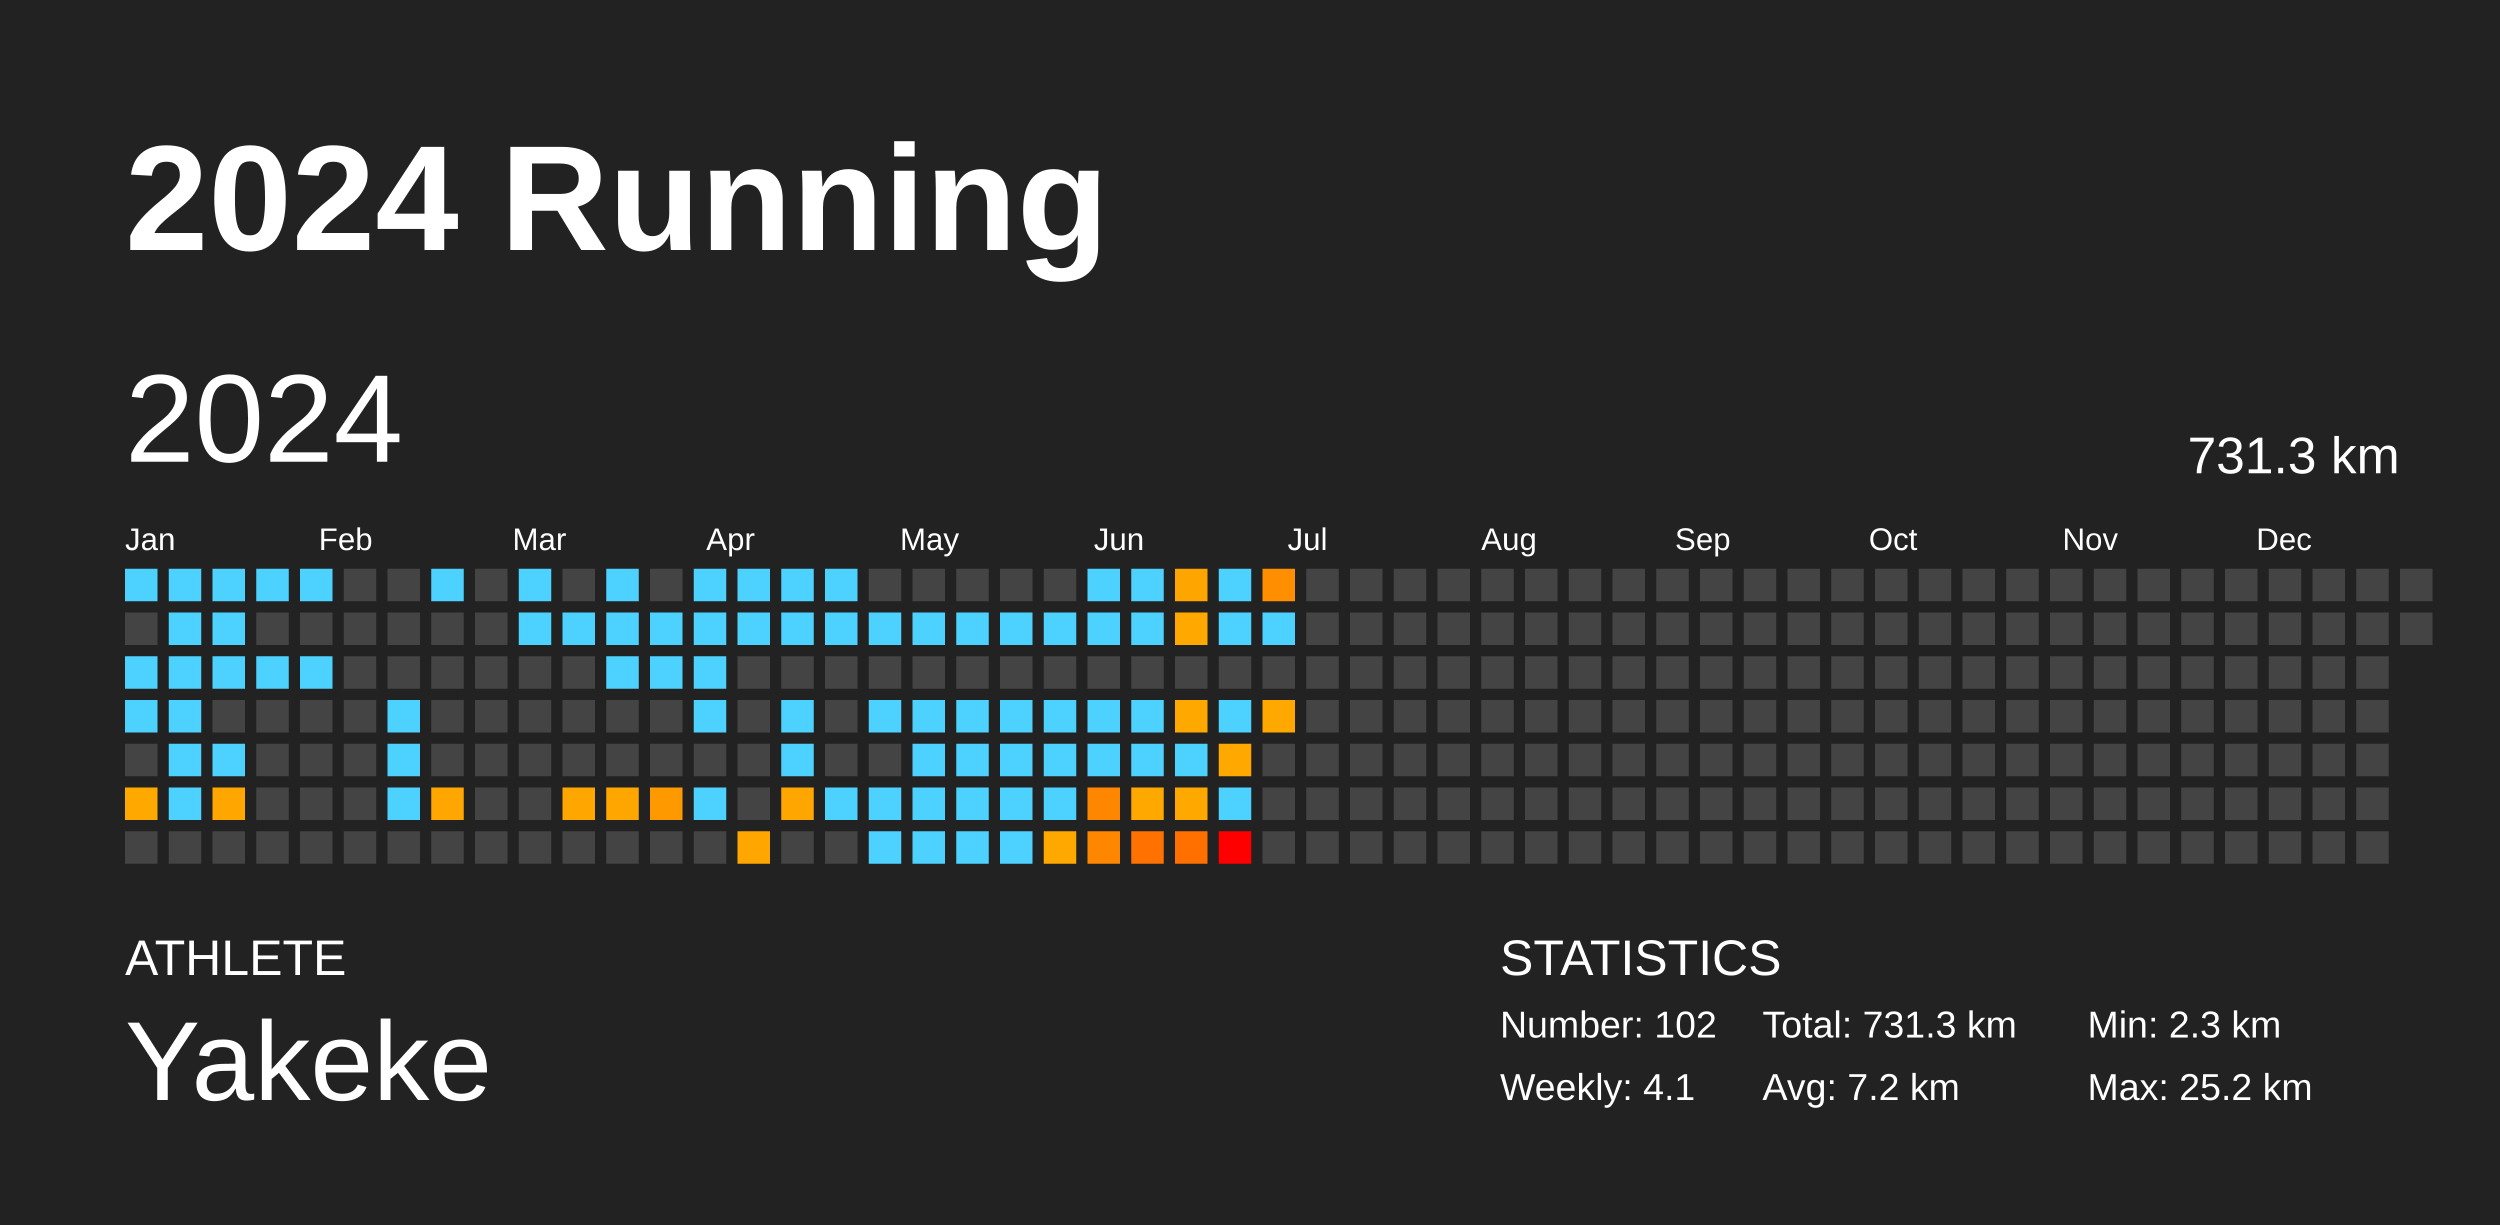
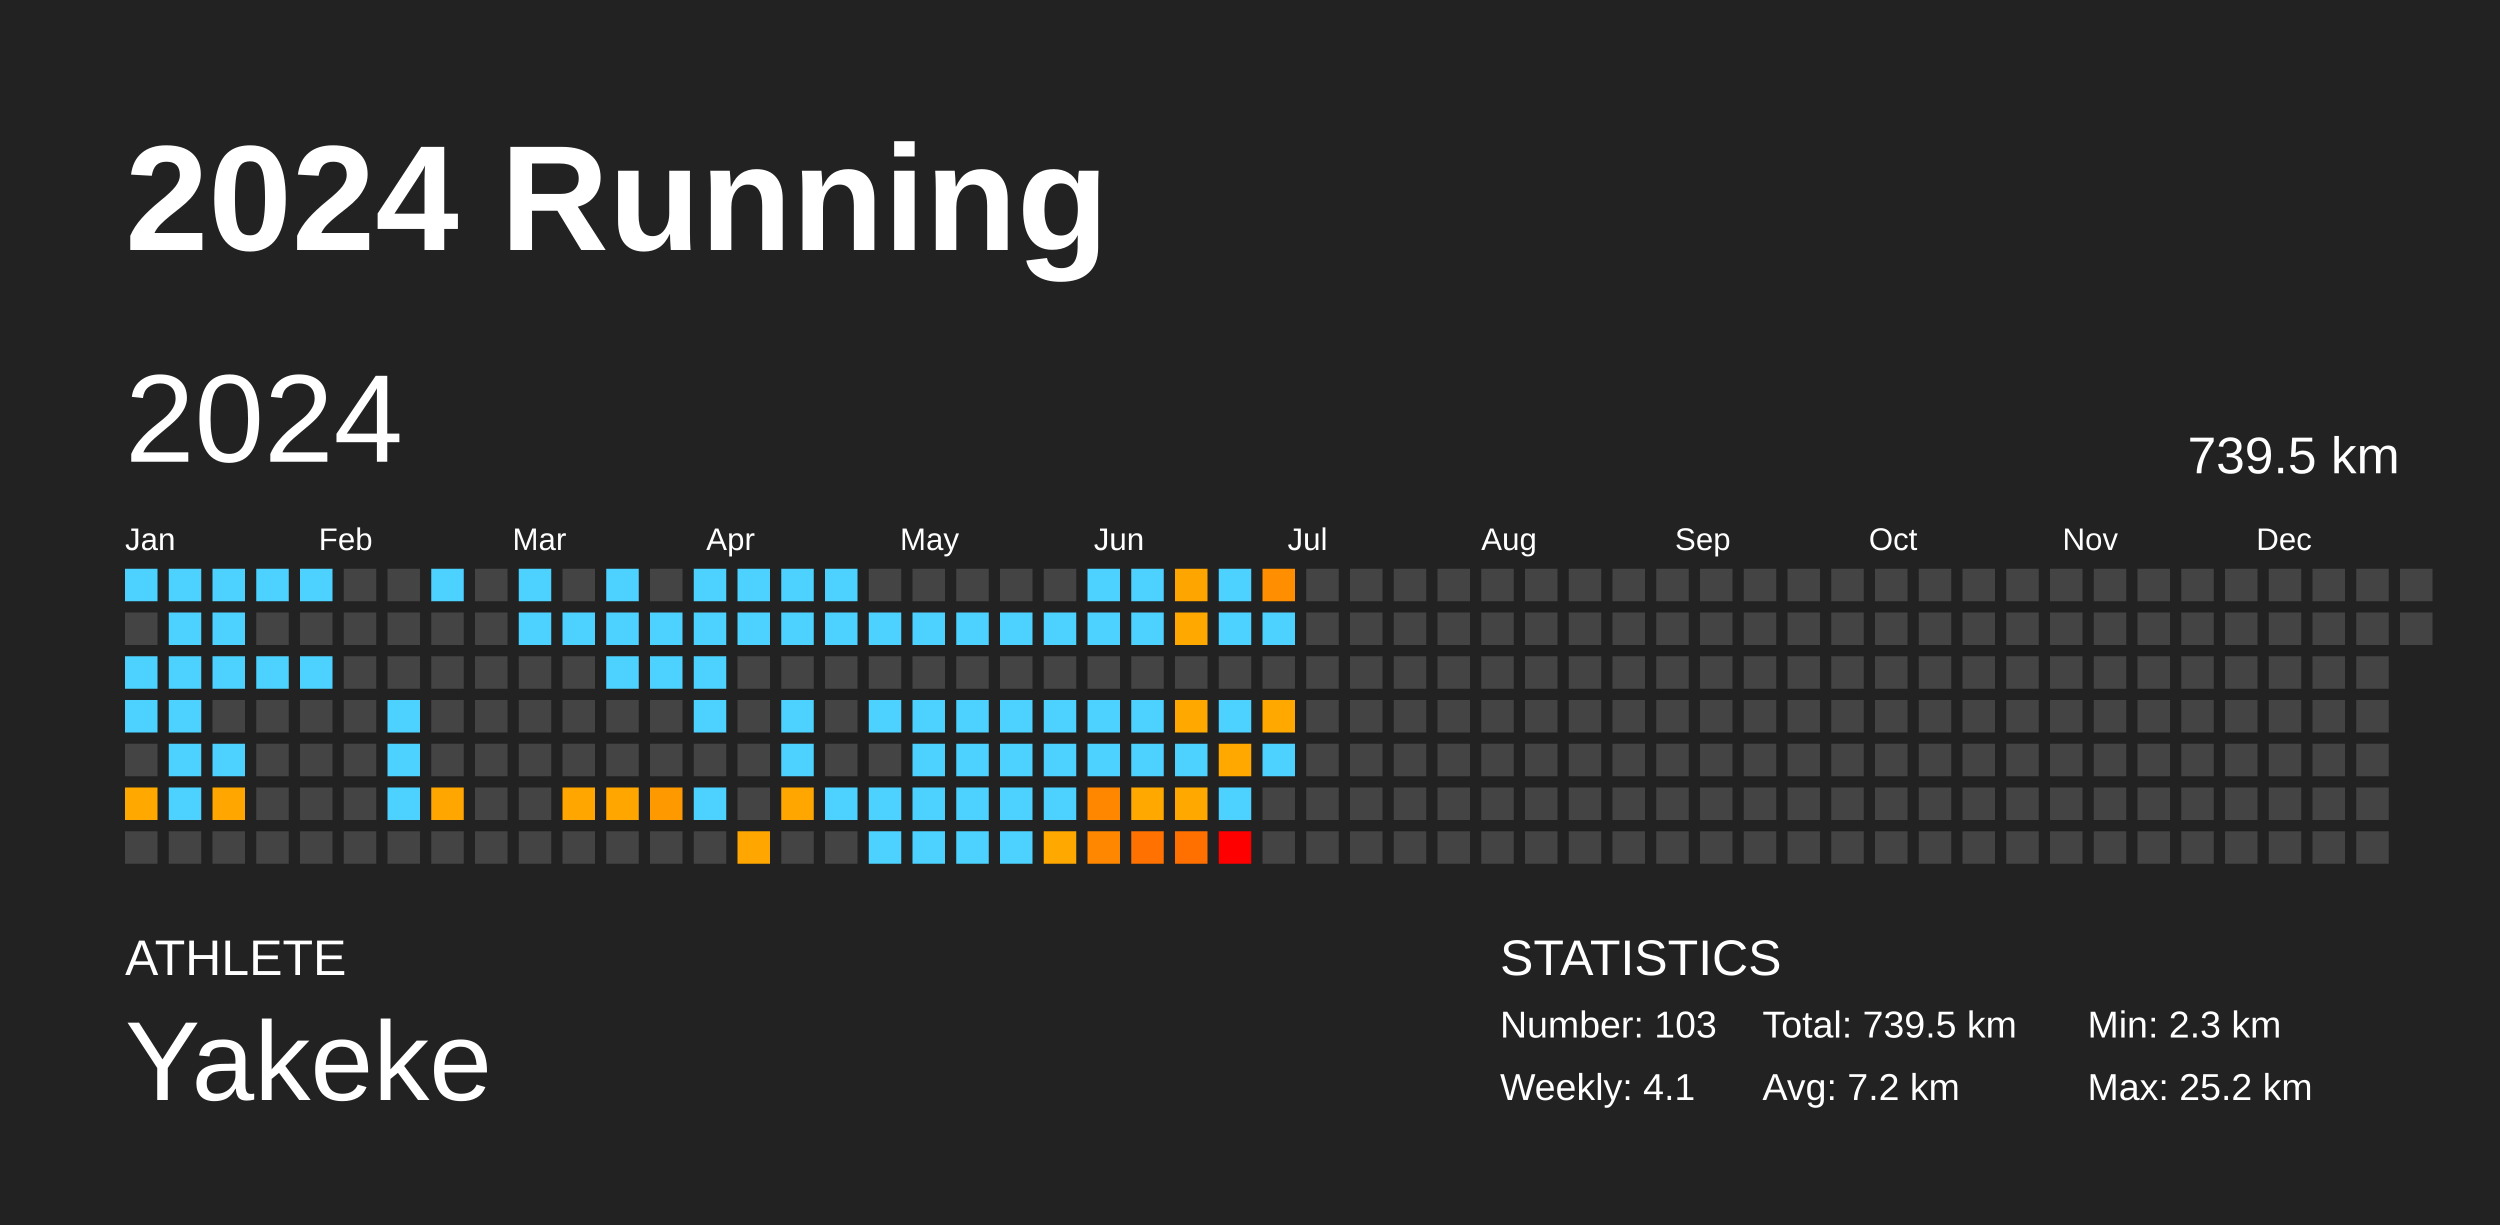
<svg xmlns="http://www.w3.org/2000/svg" baseProfile="full" height="98mm" version="1.1" viewBox="0,0,200,98" width="200mm">
  <defs />
  <rect fill="#222222" height="98" width="200" x="0" y="0" />
  <text fill="#FFFFFF" style="font-size:12px; font-family:Arial; font-weight:bold;" x="10" y="20">2024 Running</text>
  <text fill="#FFFFFF" style="font-size:4px; font-family:Arial" x="10" y="78">ATHLETE</text>
  <text fill="#FFFFFF" style="font-size:9px; font-family:Arial" x="10" y="88">Yakeke</text>
  <text fill="#FFFFFF" style="font-size:4px; font-family:Arial" x="120" y="78">STATISTICS</text>
-   <text fill="#FFFFFF" style="font-size:3px; font-family:Arial" x="120" y="83">Number: 102</text>
+   <text fill="#FFFFFF" style="font-size:3px; font-family:Arial" x="120" y="83">Number: 103</text>
  <text fill="#FFFFFF" style="font-size:3px; font-family:Arial" x="120" y="88">Weekly: 4.1</text>
-   <text fill="#FFFFFF" style="font-size:3px; font-family:Arial" x="141" y="83">Total: 731.3 km</text>
+   <text fill="#FFFFFF" style="font-size:3px; font-family:Arial" x="141" y="83">Total: 739.5 km</text>
  <text fill="#FFFFFF" style="font-size:3px; font-family:Arial" x="141" y="88">Avg: 7.2 km</text>
  <text fill="#FFFFFF" style="font-size:3px; font-family:Arial" x="167" y="83">Min: 2.3 km</text>
  <text fill="#FFFFFF" style="font-size:3px; font-family:Arial" x="167" y="88">Max: 25.2 km</text>
  <text dominant-baseline="hanging" fill="#FFFFFF" style="font-size:10.0px; font-family:Arial;" x="10" y="30">2024</text>
-   <text dominant-baseline="hanging" fill="#FFFFFF" style="font-size:4.125px; font-family:Arial;" x="175" y="35">731.3 km</text>
+   <text dominant-baseline="hanging" fill="#FFFFFF" style="font-size:4.125px; font-family:Arial;" x="175" y="35">739.5 km</text>
  <text fill="#FFFFFF" style="font-size:2.5px; font-family:Arial" x="10.0" y="44">Jan</text>
  <text fill="#FFFFFF" style="font-size:2.5px; font-family:Arial" x="25.5" y="44">Feb</text>
  <text fill="#FFFFFF" style="font-size:2.5px; font-family:Arial" x="41.0" y="44">Mar</text>
  <text fill="#FFFFFF" style="font-size:2.5px; font-family:Arial" x="56.5" y="44">Apr</text>
  <text fill="#FFFFFF" style="font-size:2.5px; font-family:Arial" x="72.0" y="44">May</text>
  <text fill="#FFFFFF" style="font-size:2.5px; font-family:Arial" x="87.5" y="44">Jun</text>
  <text fill="#FFFFFF" style="font-size:2.5px; font-family:Arial" x="103.0" y="44">Jul</text>
  <text fill="#FFFFFF" style="font-size:2.5px; font-family:Arial" x="118.5" y="44">Aug</text>
  <text fill="#FFFFFF" style="font-size:2.5px; font-family:Arial" x="134.0" y="44">Sep</text>
  <text fill="#FFFFFF" style="font-size:2.5px; font-family:Arial" x="149.5" y="44">Oct</text>
  <text fill="#FFFFFF" style="font-size:2.5px; font-family:Arial" x="165.0" y="44">Nov</text>
  <text fill="#FFFFFF" style="font-size:2.5px; font-family:Arial" x="180.5" y="44">Dec</text>
  <rect fill="#4dd2ff" height="2.6" width="2.6" x="10.0" y="45.5" />
  <rect fill="#444444" height="2.6" width="2.6" x="10.0" y="49.0" />
  <rect fill="#4dd2ff" height="2.6" width="2.6" x="10.0" y="52.5" />
  <rect fill="#4dd2ff" height="2.6" width="2.6" x="10.0" y="56.0" />
  <rect fill="#444444" height="2.6" width="2.6" x="10.0" y="59.5" />
  <rect fill="#ffa900" height="2.6" width="2.6" x="10.0" y="63.0" />
  <rect fill="#444444" height="2.6" width="2.6" x="10.0" y="66.5" />
  <rect fill="#4dd2ff" height="2.6" width="2.6" x="13.5" y="45.5" />
  <rect fill="#4dd2ff" height="2.6" width="2.6" x="13.5" y="49.0" />
  <rect fill="#4dd2ff" height="2.6" width="2.6" x="13.5" y="52.5" />
  <rect fill="#4dd2ff" height="2.6" width="2.6" x="13.5" y="56.0" />
  <rect fill="#4dd2ff" height="2.6" width="2.6" x="13.5" y="59.5" />
  <rect fill="#4dd2ff" height="2.6" width="2.6" x="13.5" y="63.0" />
  <rect fill="#444444" height="2.6" width="2.6" x="13.5" y="66.5" />
  <rect fill="#4dd2ff" height="2.6" width="2.6" x="17.0" y="45.5" />
  <rect fill="#4dd2ff" height="2.6" width="2.6" x="17.0" y="49.0" />
  <rect fill="#4dd2ff" height="2.6" width="2.6" x="17.0" y="52.5" />
  <rect fill="#444444" height="2.6" width="2.6" x="17.0" y="56.0" />
  <rect fill="#4dd2ff" height="2.6" width="2.6" x="17.0" y="59.5" />
  <rect fill="#ffa600" height="2.6" width="2.6" x="17.0" y="63.0" />
  <rect fill="#444444" height="2.6" width="2.6" x="17.0" y="66.5" />
  <rect fill="#4dd2ff" height="2.6" width="2.6" x="20.5" y="45.5" />
  <rect fill="#444444" height="2.6" width="2.6" x="20.5" y="49.0" />
  <rect fill="#4dd2ff" height="2.6" width="2.6" x="20.5" y="52.5" />
  <rect fill="#444444" height="2.6" width="2.6" x="20.5" y="56.0" />
  <rect fill="#444444" height="2.6" width="2.6" x="20.5" y="59.5" />
  <rect fill="#444444" height="2.6" width="2.6" x="20.5" y="63.0" />
  <rect fill="#444444" height="2.6" width="2.6" x="20.5" y="66.5" />
  <rect fill="#4dd2ff" height="2.6" width="2.6" x="24.0" y="45.5" />
  <rect fill="#444444" height="2.6" width="2.6" x="24.0" y="49.0" />
  <rect fill="#4dd2ff" height="2.6" width="2.6" x="24.0" y="52.5" />
  <rect fill="#444444" height="2.6" width="2.6" x="24.0" y="56.0" />
  <rect fill="#444444" height="2.6" width="2.6" x="24.0" y="59.5" />
  <rect fill="#444444" height="2.6" width="2.6" x="24.0" y="63.0" />
  <rect fill="#444444" height="2.6" width="2.6" x="24.0" y="66.5" />
  <rect fill="#444444" height="2.6" width="2.6" x="27.5" y="45.5" />
  <rect fill="#444444" height="2.6" width="2.6" x="27.5" y="49.0" />
  <rect fill="#444444" height="2.6" width="2.6" x="27.5" y="52.5" />
  <rect fill="#444444" height="2.6" width="2.6" x="27.5" y="56.0" />
  <rect fill="#444444" height="2.6" width="2.6" x="27.5" y="59.5" />
  <rect fill="#444444" height="2.6" width="2.6" x="27.5" y="63.0" />
  <rect fill="#444444" height="2.6" width="2.6" x="27.5" y="66.5" />
  <rect fill="#444444" height="2.6" width="2.6" x="31.0" y="45.5" />
  <rect fill="#444444" height="2.6" width="2.6" x="31.0" y="49.0" />
  <rect fill="#444444" height="2.6" width="2.6" x="31.0" y="52.5" />
  <rect fill="#4dd2ff" height="2.6" width="2.6" x="31.0" y="56.0" />
  <rect fill="#4dd2ff" height="2.6" width="2.6" x="31.0" y="59.5" />
  <rect fill="#4dd2ff" height="2.6" width="2.6" x="31.0" y="63.0" />
  <rect fill="#444444" height="2.6" width="2.6" x="31.0" y="66.5" />
  <rect fill="#4dd2ff" height="2.6" width="2.6" x="34.5" y="45.5" />
  <rect fill="#444444" height="2.6" width="2.6" x="34.5" y="49.0" />
  <rect fill="#444444" height="2.6" width="2.6" x="34.5" y="52.5" />
  <rect fill="#444444" height="2.6" width="2.6" x="34.5" y="56.0" />
  <rect fill="#444444" height="2.6" width="2.6" x="34.5" y="59.5" />
  <rect fill="#ffa600" height="2.6" width="2.6" x="34.5" y="63.0" />
  <rect fill="#444444" height="2.6" width="2.6" x="34.5" y="66.5" />
  <rect fill="#444444" height="2.6" width="2.6" x="38.0" y="45.5" />
  <rect fill="#444444" height="2.6" width="2.6" x="38.0" y="49.0" />
  <rect fill="#444444" height="2.6" width="2.6" x="38.0" y="52.5" />
  <rect fill="#444444" height="2.6" width="2.6" x="38.0" y="56.0" />
  <rect fill="#444444" height="2.6" width="2.6" x="38.0" y="59.5" />
  <rect fill="#444444" height="2.6" width="2.6" x="38.0" y="63.0" />
  <rect fill="#444444" height="2.6" width="2.6" x="38.0" y="66.5" />
  <rect fill="#4dd2ff" height="2.6" width="2.6" x="41.5" y="45.5" />
  <rect fill="#4dd2ff" height="2.6" width="2.6" x="41.5" y="49.0" />
  <rect fill="#444444" height="2.6" width="2.6" x="41.5" y="52.5" />
  <rect fill="#444444" height="2.6" width="2.6" x="41.5" y="56.0" />
  <rect fill="#444444" height="2.6" width="2.6" x="41.5" y="59.5" />
  <rect fill="#444444" height="2.6" width="2.6" x="41.5" y="63.0" />
  <rect fill="#444444" height="2.6" width="2.6" x="41.5" y="66.5" />
  <rect fill="#444444" height="2.6" width="2.6" x="45.0" y="45.5" />
  <rect fill="#4dd2ff" height="2.6" width="2.6" x="45.0" y="49.0" />
  <rect fill="#444444" height="2.6" width="2.6" x="45.0" y="52.5" />
  <rect fill="#444444" height="2.6" width="2.6" x="45.0" y="56.0" />
  <rect fill="#444444" height="2.6" width="2.6" x="45.0" y="59.5" />
  <rect fill="#ffa600" height="2.6" width="2.6" x="45.0" y="63.0" />
  <rect fill="#444444" height="2.6" width="2.6" x="45.0" y="66.5" />
  <rect fill="#4dd2ff" height="2.6" width="2.6" x="48.5" y="45.5" />
  <rect fill="#4dd2ff" height="2.6" width="2.6" x="48.5" y="49.0" />
  <rect fill="#4dd2ff" height="2.6" width="2.6" x="48.5" y="52.5" />
  <rect fill="#444444" height="2.6" width="2.6" x="48.5" y="56.0" />
  <rect fill="#444444" height="2.6" width="2.6" x="48.5" y="59.5" />
  <rect fill="#ffa600" height="2.6" width="2.6" x="48.5" y="63.0" />
  <rect fill="#444444" height="2.6" width="2.6" x="48.5" y="66.5" />
  <rect fill="#444444" height="2.6" width="2.6" x="52.0" y="45.5" />
  <rect fill="#4dd2ff" height="2.6" width="2.6" x="52.0" y="49.0" />
  <rect fill="#4dd2ff" height="2.6" width="2.6" x="52.0" y="52.5" />
  <rect fill="#444444" height="2.6" width="2.6" x="52.0" y="56.0" />
  <rect fill="#444444" height="2.6" width="2.6" x="52.0" y="59.5" />
  <rect fill="#ff9900" height="2.6" width="2.6" x="52.0" y="63.0" />
  <rect fill="#444444" height="2.6" width="2.6" x="52.0" y="66.5" />
  <rect fill="#4dd2ff" height="2.6" width="2.6" x="55.5" y="45.5" />
  <rect fill="#4dd2ff" height="2.6" width="2.6" x="55.5" y="49.0" />
  <rect fill="#4dd2ff" height="2.6" width="2.6" x="55.5" y="52.5" />
  <rect fill="#4dd2ff" height="2.6" width="2.6" x="55.5" y="56.0" />
  <rect fill="#444444" height="2.6" width="2.6" x="55.5" y="59.5" />
  <rect fill="#4dd2ff" height="2.6" width="2.6" x="55.5" y="63.0" />
  <rect fill="#444444" height="2.6" width="2.6" x="55.5" y="66.5" />
  <rect fill="#4dd2ff" height="2.6" width="2.6" x="59.0" y="45.5" />
  <rect fill="#4dd2ff" height="2.6" width="2.6" x="59.0" y="49.0" />
  <rect fill="#444444" height="2.6" width="2.6" x="59.0" y="52.5" />
  <rect fill="#444444" height="2.6" width="2.6" x="59.0" y="56.0" />
  <rect fill="#444444" height="2.6" width="2.6" x="59.0" y="59.5" />
  <rect fill="#444444" height="2.6" width="2.6" x="59.0" y="63.0" />
  <rect fill="#ffa700" height="2.6" width="2.6" x="59.0" y="66.5" />
  <rect fill="#4dd2ff" height="2.6" width="2.6" x="62.5" y="45.5" />
  <rect fill="#4dd2ff" height="2.6" width="2.6" x="62.5" y="49.0" />
  <rect fill="#444444" height="2.6" width="2.6" x="62.5" y="52.5" />
  <rect fill="#4dd2ff" height="2.6" width="2.6" x="62.5" y="56.0" />
  <rect fill="#4dd2ff" height="2.6" width="2.6" x="62.5" y="59.5" />
  <rect fill="#ffa600" height="2.6" width="2.6" x="62.5" y="63.0" />
  <rect fill="#444444" height="2.6" width="2.6" x="62.5" y="66.5" />
  <rect fill="#4dd2ff" height="2.6" width="2.6" x="66.0" y="45.5" />
  <rect fill="#4dd2ff" height="2.6" width="2.6" x="66.0" y="49.0" />
  <rect fill="#444444" height="2.6" width="2.6" x="66.0" y="52.5" />
  <rect fill="#444444" height="2.6" width="2.6" x="66.0" y="56.0" />
  <rect fill="#444444" height="2.6" width="2.6" x="66.0" y="59.5" />
  <rect fill="#4dd2ff" height="2.6" width="2.6" x="66.0" y="63.0" />
  <rect fill="#444444" height="2.6" width="2.6" x="66.0" y="66.5" />
  <rect fill="#444444" height="2.6" width="2.6" x="69.5" y="45.5" />
  <rect fill="#4dd2ff" height="2.6" width="2.6" x="69.5" y="49.0" />
  <rect fill="#444444" height="2.6" width="2.6" x="69.5" y="52.5" />
  <rect fill="#4dd2ff" height="2.6" width="2.6" x="69.5" y="56.0" />
  <rect fill="#444444" height="2.6" width="2.6" x="69.5" y="59.5" />
  <rect fill="#4dd2ff" height="2.6" width="2.6" x="69.5" y="63.0" />
  <rect fill="#4dd2ff" height="2.6" width="2.6" x="69.5" y="66.5" />
  <rect fill="#444444" height="2.6" width="2.6" x="73.0" y="45.5" />
  <rect fill="#4dd2ff" height="2.6" width="2.6" x="73.0" y="49.0" />
  <rect fill="#444444" height="2.6" width="2.6" x="73.0" y="52.5" />
  <rect fill="#4dd2ff" height="2.6" width="2.6" x="73.0" y="56.0" />
  <rect fill="#4dd2ff" height="2.6" width="2.6" x="73.0" y="59.5" />
  <rect fill="#4dd2ff" height="2.6" width="2.6" x="73.0" y="63.0" />
  <rect fill="#4dd2ff" height="2.6" width="2.6" x="73.0" y="66.5" />
  <rect fill="#444444" height="2.6" width="2.6" x="76.5" y="45.5" />
  <rect fill="#4dd2ff" height="2.6" width="2.6" x="76.5" y="49.0" />
  <rect fill="#444444" height="2.6" width="2.6" x="76.5" y="52.5" />
  <rect fill="#4dd2ff" height="2.6" width="2.6" x="76.5" y="56.0" />
  <rect fill="#4dd2ff" height="2.6" width="2.6" x="76.5" y="59.5" />
  <rect fill="#4dd2ff" height="2.6" width="2.6" x="76.5" y="63.0" />
  <rect fill="#4dd2ff" height="2.6" width="2.6" x="76.5" y="66.5" />
  <rect fill="#444444" height="2.6" width="2.6" x="80.0" y="45.5" />
  <rect fill="#4dd2ff" height="2.6" width="2.6" x="80.0" y="49.0" />
  <rect fill="#444444" height="2.6" width="2.6" x="80.0" y="52.5" />
  <rect fill="#4dd2ff" height="2.6" width="2.6" x="80.0" y="56.0" />
  <rect fill="#4dd2ff" height="2.6" width="2.6" x="80.0" y="59.5" />
  <rect fill="#4dd2ff" height="2.6" width="2.6" x="80.0" y="63.0" />
  <rect fill="#4dd2ff" height="2.6" width="2.6" x="80.0" y="66.5" />
  <rect fill="#444444" height="2.6" width="2.6" x="83.5" y="45.5" />
  <rect fill="#4dd2ff" height="2.6" width="2.6" x="83.5" y="49.0" />
  <rect fill="#444444" height="2.6" width="2.6" x="83.5" y="52.5" />
  <rect fill="#4dd2ff" height="2.6" width="2.6" x="83.5" y="56.0" />
  <rect fill="#4dd2ff" height="2.6" width="2.6" x="83.5" y="59.5" />
  <rect fill="#4dd2ff" height="2.6" width="2.6" x="83.5" y="63.0" />
  <rect fill="#ffa800" height="2.6" width="2.6" x="83.5" y="66.5" />
  <rect fill="#4dd2ff" height="2.6" width="2.6" x="87.0" y="45.5" />
  <rect fill="#4dd2ff" height="2.6" width="2.6" x="87.0" y="49.0" />
  <rect fill="#444444" height="2.6" width="2.6" x="87.0" y="52.5" />
  <rect fill="#4dd2ff" height="2.6" width="2.6" x="87.0" y="56.0" />
  <rect fill="#4dd2ff" height="2.6" width="2.6" x="87.0" y="59.5" />
  <rect fill="#ff8700" height="2.6" width="2.6" x="87.0" y="63.0" />
  <rect fill="#ff8700" height="2.6" width="2.6" x="87.0" y="66.5" />
  <rect fill="#4dd2ff" height="2.6" width="2.6" x="90.5" y="45.5" />
  <rect fill="#4dd2ff" height="2.6" width="2.6" x="90.5" y="49.0" />
  <rect fill="#444444" height="2.6" width="2.6" x="90.5" y="52.5" />
  <rect fill="#4dd2ff" height="2.6" width="2.6" x="90.5" y="56.0" />
  <rect fill="#4dd2ff" height="2.6" width="2.6" x="90.5" y="59.5" />
  <rect fill="#ffa800" height="2.6" width="2.6" x="90.5" y="63.0" />
  <rect fill="#ff7100" height="2.6" width="2.6" x="90.5" y="66.5" />
  <rect fill="#ffa500" height="2.6" width="2.6" x="94.0" y="45.5" />
  <rect fill="#ffa800" height="2.6" width="2.6" x="94.0" y="49.0" />
  <rect fill="#444444" height="2.6" width="2.6" x="94.0" y="52.5" />
  <rect fill="#ffa800" height="2.6" width="2.6" x="94.0" y="56.0" />
  <rect fill="#4dd2ff" height="2.6" width="2.6" x="94.0" y="59.5" />
  <rect fill="#ffa800" height="2.6" width="2.6" x="94.0" y="63.0" />
  <rect fill="#ff7000" height="2.6" width="2.6" x="94.0" y="66.5" />
  <rect fill="#4dd2ff" height="2.6" width="2.6" x="97.5" y="45.5" />
  <rect fill="#4dd2ff" height="2.6" width="2.6" x="97.5" y="49.0" />
  <rect fill="#444444" height="2.6" width="2.6" x="97.5" y="52.5" />
  <rect fill="#4dd2ff" height="2.6" width="2.6" x="97.5" y="56.0" />
  <rect fill="#ffa800" height="2.6" width="2.6" x="97.5" y="59.5" />
  <rect fill="#4dd2ff" height="2.6" width="2.6" x="97.5" y="63.0" />
  <rect fill="red" height="2.6" width="2.6" x="97.5" y="66.5" />
  <rect fill="#ff8f00" height="2.6" width="2.6" x="101.0" y="45.5" />
  <rect fill="#4dd2ff" height="2.6" width="2.6" x="101.0" y="49.0" />
  <rect fill="#444444" height="2.6" width="2.6" x="101.0" y="52.5" />
  <rect fill="#ffa800" height="2.6" width="2.6" x="101.0" y="56.0" />
-   <rect fill="#444444" height="2.6" width="2.6" x="101.0" y="59.5" />
+   <rect fill="#4dd2ff" height="2.6" width="2.6" x="101.0" y="59.5" />
  <rect fill="#444444" height="2.6" width="2.6" x="101.0" y="63.0" />
  <rect fill="#444444" height="2.6" width="2.6" x="101.0" y="66.5" />
  <rect fill="#444444" height="2.6" width="2.6" x="104.5" y="45.5" />
  <rect fill="#444444" height="2.6" width="2.6" x="104.5" y="49.0" />
  <rect fill="#444444" height="2.6" width="2.6" x="104.5" y="52.5" />
  <rect fill="#444444" height="2.6" width="2.6" x="104.5" y="56.0" />
  <rect fill="#444444" height="2.6" width="2.6" x="104.5" y="59.5" />
  <rect fill="#444444" height="2.6" width="2.6" x="104.5" y="63.0" />
  <rect fill="#444444" height="2.6" width="2.6" x="104.5" y="66.5" />
  <rect fill="#444444" height="2.6" width="2.6" x="108.0" y="45.5" />
  <rect fill="#444444" height="2.6" width="2.6" x="108.0" y="49.0" />
  <rect fill="#444444" height="2.6" width="2.6" x="108.0" y="52.5" />
  <rect fill="#444444" height="2.6" width="2.6" x="108.0" y="56.0" />
  <rect fill="#444444" height="2.6" width="2.6" x="108.0" y="59.5" />
  <rect fill="#444444" height="2.6" width="2.6" x="108.0" y="63.0" />
  <rect fill="#444444" height="2.6" width="2.6" x="108.0" y="66.5" />
  <rect fill="#444444" height="2.6" width="2.6" x="111.5" y="45.5" />
  <rect fill="#444444" height="2.6" width="2.6" x="111.5" y="49.0" />
  <rect fill="#444444" height="2.6" width="2.6" x="111.5" y="52.5" />
  <rect fill="#444444" height="2.6" width="2.6" x="111.5" y="56.0" />
  <rect fill="#444444" height="2.6" width="2.6" x="111.5" y="59.5" />
  <rect fill="#444444" height="2.6" width="2.6" x="111.5" y="63.0" />
  <rect fill="#444444" height="2.6" width="2.6" x="111.5" y="66.5" />
  <rect fill="#444444" height="2.6" width="2.6" x="115.0" y="45.5" />
  <rect fill="#444444" height="2.6" width="2.6" x="115.0" y="49.0" />
  <rect fill="#444444" height="2.6" width="2.6" x="115.0" y="52.5" />
  <rect fill="#444444" height="2.6" width="2.6" x="115.0" y="56.0" />
  <rect fill="#444444" height="2.6" width="2.6" x="115.0" y="59.5" />
  <rect fill="#444444" height="2.6" width="2.6" x="115.0" y="63.0" />
  <rect fill="#444444" height="2.6" width="2.6" x="115.0" y="66.5" />
  <rect fill="#444444" height="2.6" width="2.6" x="118.5" y="45.5" />
  <rect fill="#444444" height="2.6" width="2.6" x="118.5" y="49.0" />
  <rect fill="#444444" height="2.6" width="2.6" x="118.5" y="52.5" />
  <rect fill="#444444" height="2.6" width="2.6" x="118.5" y="56.0" />
  <rect fill="#444444" height="2.6" width="2.6" x="118.5" y="59.5" />
  <rect fill="#444444" height="2.6" width="2.6" x="118.5" y="63.0" />
  <rect fill="#444444" height="2.6" width="2.6" x="118.5" y="66.5" />
  <rect fill="#444444" height="2.6" width="2.6" x="122.0" y="45.5" />
  <rect fill="#444444" height="2.6" width="2.6" x="122.0" y="49.0" />
  <rect fill="#444444" height="2.6" width="2.6" x="122.0" y="52.5" />
  <rect fill="#444444" height="2.6" width="2.6" x="122.0" y="56.0" />
  <rect fill="#444444" height="2.6" width="2.6" x="122.0" y="59.5" />
  <rect fill="#444444" height="2.6" width="2.6" x="122.0" y="63.0" />
  <rect fill="#444444" height="2.6" width="2.6" x="122.0" y="66.5" />
  <rect fill="#444444" height="2.6" width="2.6" x="125.5" y="45.5" />
  <rect fill="#444444" height="2.6" width="2.6" x="125.5" y="49.0" />
  <rect fill="#444444" height="2.6" width="2.6" x="125.5" y="52.5" />
  <rect fill="#444444" height="2.6" width="2.6" x="125.5" y="56.0" />
  <rect fill="#444444" height="2.6" width="2.6" x="125.5" y="59.5" />
  <rect fill="#444444" height="2.6" width="2.6" x="125.5" y="63.0" />
  <rect fill="#444444" height="2.6" width="2.6" x="125.5" y="66.5" />
  <rect fill="#444444" height="2.6" width="2.6" x="129.0" y="45.5" />
  <rect fill="#444444" height="2.6" width="2.6" x="129.0" y="49.0" />
  <rect fill="#444444" height="2.6" width="2.6" x="129.0" y="52.5" />
  <rect fill="#444444" height="2.6" width="2.6" x="129.0" y="56.0" />
  <rect fill="#444444" height="2.6" width="2.6" x="129.0" y="59.5" />
  <rect fill="#444444" height="2.6" width="2.6" x="129.0" y="63.0" />
  <rect fill="#444444" height="2.6" width="2.6" x="129.0" y="66.5" />
  <rect fill="#444444" height="2.6" width="2.6" x="132.5" y="45.5" />
  <rect fill="#444444" height="2.6" width="2.6" x="132.5" y="49.0" />
  <rect fill="#444444" height="2.6" width="2.6" x="132.5" y="52.5" />
  <rect fill="#444444" height="2.6" width="2.6" x="132.5" y="56.0" />
  <rect fill="#444444" height="2.6" width="2.6" x="132.5" y="59.5" />
  <rect fill="#444444" height="2.6" width="2.6" x="132.5" y="63.0" />
  <rect fill="#444444" height="2.6" width="2.6" x="132.5" y="66.5" />
  <rect fill="#444444" height="2.6" width="2.6" x="136.0" y="45.5" />
  <rect fill="#444444" height="2.6" width="2.6" x="136.0" y="49.0" />
  <rect fill="#444444" height="2.6" width="2.6" x="136.0" y="52.5" />
  <rect fill="#444444" height="2.6" width="2.6" x="136.0" y="56.0" />
  <rect fill="#444444" height="2.6" width="2.6" x="136.0" y="59.5" />
  <rect fill="#444444" height="2.6" width="2.6" x="136.0" y="63.0" />
  <rect fill="#444444" height="2.6" width="2.6" x="136.0" y="66.5" />
  <rect fill="#444444" height="2.6" width="2.6" x="139.5" y="45.5" />
  <rect fill="#444444" height="2.6" width="2.6" x="139.5" y="49.0" />
  <rect fill="#444444" height="2.6" width="2.6" x="139.5" y="52.5" />
  <rect fill="#444444" height="2.6" width="2.6" x="139.5" y="56.0" />
  <rect fill="#444444" height="2.6" width="2.6" x="139.5" y="59.5" />
  <rect fill="#444444" height="2.6" width="2.6" x="139.5" y="63.0" />
  <rect fill="#444444" height="2.6" width="2.6" x="139.5" y="66.5" />
  <rect fill="#444444" height="2.6" width="2.6" x="143.0" y="45.5" />
  <rect fill="#444444" height="2.6" width="2.6" x="143.0" y="49.0" />
  <rect fill="#444444" height="2.6" width="2.6" x="143.0" y="52.5" />
  <rect fill="#444444" height="2.6" width="2.6" x="143.0" y="56.0" />
  <rect fill="#444444" height="2.6" width="2.6" x="143.0" y="59.5" />
  <rect fill="#444444" height="2.6" width="2.6" x="143.0" y="63.0" />
  <rect fill="#444444" height="2.6" width="2.6" x="143.0" y="66.5" />
  <rect fill="#444444" height="2.6" width="2.6" x="146.5" y="45.5" />
  <rect fill="#444444" height="2.6" width="2.6" x="146.5" y="49.0" />
  <rect fill="#444444" height="2.6" width="2.6" x="146.5" y="52.5" />
  <rect fill="#444444" height="2.6" width="2.6" x="146.5" y="56.0" />
  <rect fill="#444444" height="2.6" width="2.6" x="146.5" y="59.5" />
  <rect fill="#444444" height="2.6" width="2.6" x="146.5" y="63.0" />
  <rect fill="#444444" height="2.6" width="2.6" x="146.5" y="66.5" />
  <rect fill="#444444" height="2.6" width="2.6" x="150.0" y="45.5" />
  <rect fill="#444444" height="2.6" width="2.6" x="150.0" y="49.0" />
  <rect fill="#444444" height="2.6" width="2.6" x="150.0" y="52.5" />
  <rect fill="#444444" height="2.6" width="2.6" x="150.0" y="56.0" />
  <rect fill="#444444" height="2.6" width="2.6" x="150.0" y="59.5" />
  <rect fill="#444444" height="2.6" width="2.6" x="150.0" y="63.0" />
  <rect fill="#444444" height="2.6" width="2.6" x="150.0" y="66.5" />
  <rect fill="#444444" height="2.6" width="2.6" x="153.5" y="45.5" />
  <rect fill="#444444" height="2.6" width="2.6" x="153.5" y="49.0" />
  <rect fill="#444444" height="2.6" width="2.6" x="153.5" y="52.5" />
  <rect fill="#444444" height="2.6" width="2.6" x="153.5" y="56.0" />
  <rect fill="#444444" height="2.6" width="2.6" x="153.5" y="59.5" />
  <rect fill="#444444" height="2.6" width="2.6" x="153.5" y="63.0" />
  <rect fill="#444444" height="2.6" width="2.6" x="153.5" y="66.5" />
  <rect fill="#444444" height="2.6" width="2.6" x="157.0" y="45.5" />
  <rect fill="#444444" height="2.6" width="2.6" x="157.0" y="49.0" />
  <rect fill="#444444" height="2.6" width="2.6" x="157.0" y="52.5" />
  <rect fill="#444444" height="2.6" width="2.6" x="157.0" y="56.0" />
  <rect fill="#444444" height="2.6" width="2.6" x="157.0" y="59.5" />
  <rect fill="#444444" height="2.6" width="2.6" x="157.0" y="63.0" />
  <rect fill="#444444" height="2.6" width="2.6" x="157.0" y="66.5" />
  <rect fill="#444444" height="2.6" width="2.6" x="160.5" y="45.5" />
  <rect fill="#444444" height="2.6" width="2.6" x="160.5" y="49.0" />
  <rect fill="#444444" height="2.6" width="2.6" x="160.5" y="52.5" />
  <rect fill="#444444" height="2.6" width="2.6" x="160.5" y="56.0" />
  <rect fill="#444444" height="2.6" width="2.6" x="160.5" y="59.5" />
  <rect fill="#444444" height="2.6" width="2.6" x="160.5" y="63.0" />
  <rect fill="#444444" height="2.6" width="2.6" x="160.5" y="66.5" />
  <rect fill="#444444" height="2.6" width="2.6" x="164.0" y="45.5" />
  <rect fill="#444444" height="2.6" width="2.6" x="164.0" y="49.0" />
  <rect fill="#444444" height="2.6" width="2.6" x="164.0" y="52.5" />
  <rect fill="#444444" height="2.6" width="2.6" x="164.0" y="56.0" />
  <rect fill="#444444" height="2.6" width="2.6" x="164.0" y="59.5" />
  <rect fill="#444444" height="2.6" width="2.6" x="164.0" y="63.0" />
  <rect fill="#444444" height="2.6" width="2.6" x="164.0" y="66.5" />
  <rect fill="#444444" height="2.6" width="2.6" x="167.5" y="45.5" />
  <rect fill="#444444" height="2.6" width="2.6" x="167.5" y="49.0" />
  <rect fill="#444444" height="2.6" width="2.6" x="167.5" y="52.5" />
  <rect fill="#444444" height="2.6" width="2.6" x="167.5" y="56.0" />
  <rect fill="#444444" height="2.6" width="2.6" x="167.5" y="59.5" />
  <rect fill="#444444" height="2.6" width="2.6" x="167.5" y="63.0" />
  <rect fill="#444444" height="2.6" width="2.6" x="167.5" y="66.5" />
  <rect fill="#444444" height="2.6" width="2.6" x="171.0" y="45.5" />
  <rect fill="#444444" height="2.6" width="2.6" x="171.0" y="49.0" />
  <rect fill="#444444" height="2.6" width="2.6" x="171.0" y="52.5" />
  <rect fill="#444444" height="2.6" width="2.6" x="171.0" y="56.0" />
  <rect fill="#444444" height="2.6" width="2.6" x="171.0" y="59.5" />
  <rect fill="#444444" height="2.6" width="2.6" x="171.0" y="63.0" />
  <rect fill="#444444" height="2.6" width="2.6" x="171.0" y="66.5" />
  <rect fill="#444444" height="2.6" width="2.6" x="174.5" y="45.5" />
  <rect fill="#444444" height="2.6" width="2.6" x="174.5" y="49.0" />
  <rect fill="#444444" height="2.6" width="2.6" x="174.5" y="52.5" />
  <rect fill="#444444" height="2.6" width="2.6" x="174.5" y="56.0" />
  <rect fill="#444444" height="2.6" width="2.6" x="174.5" y="59.5" />
  <rect fill="#444444" height="2.6" width="2.6" x="174.5" y="63.0" />
  <rect fill="#444444" height="2.6" width="2.6" x="174.5" y="66.5" />
  <rect fill="#444444" height="2.6" width="2.6" x="178.0" y="45.5" />
  <rect fill="#444444" height="2.6" width="2.6" x="178.0" y="49.0" />
  <rect fill="#444444" height="2.6" width="2.6" x="178.0" y="52.5" />
  <rect fill="#444444" height="2.6" width="2.6" x="178.0" y="56.0" />
  <rect fill="#444444" height="2.6" width="2.6" x="178.0" y="59.5" />
  <rect fill="#444444" height="2.6" width="2.6" x="178.0" y="63.0" />
  <rect fill="#444444" height="2.6" width="2.6" x="178.0" y="66.5" />
  <rect fill="#444444" height="2.6" width="2.6" x="181.5" y="45.5" />
  <rect fill="#444444" height="2.6" width="2.6" x="181.5" y="49.0" />
  <rect fill="#444444" height="2.6" width="2.6" x="181.5" y="52.5" />
  <rect fill="#444444" height="2.6" width="2.6" x="181.5" y="56.0" />
  <rect fill="#444444" height="2.6" width="2.6" x="181.5" y="59.5" />
  <rect fill="#444444" height="2.6" width="2.6" x="181.5" y="63.0" />
  <rect fill="#444444" height="2.6" width="2.6" x="181.5" y="66.5" />
  <rect fill="#444444" height="2.6" width="2.6" x="185.0" y="45.5" />
  <rect fill="#444444" height="2.6" width="2.6" x="185.0" y="49.0" />
  <rect fill="#444444" height="2.6" width="2.6" x="185.0" y="52.5" />
  <rect fill="#444444" height="2.6" width="2.6" x="185.0" y="56.0" />
  <rect fill="#444444" height="2.6" width="2.6" x="185.0" y="59.5" />
  <rect fill="#444444" height="2.6" width="2.6" x="185.0" y="63.0" />
  <rect fill="#444444" height="2.6" width="2.6" x="185.0" y="66.5" />
  <rect fill="#444444" height="2.6" width="2.6" x="188.5" y="45.5" />
  <rect fill="#444444" height="2.6" width="2.6" x="188.5" y="49.0" />
  <rect fill="#444444" height="2.6" width="2.6" x="188.5" y="52.5" />
  <rect fill="#444444" height="2.6" width="2.6" x="188.5" y="56.0" />
  <rect fill="#444444" height="2.6" width="2.6" x="188.5" y="59.5" />
  <rect fill="#444444" height="2.6" width="2.6" x="188.5" y="63.0" />
  <rect fill="#444444" height="2.6" width="2.6" x="188.5" y="66.5" />
  <rect fill="#444444" height="2.6" width="2.6" x="192.0" y="45.5" />
  <rect fill="#444444" height="2.6" width="2.6" x="192.0" y="49.0" />
</svg>
